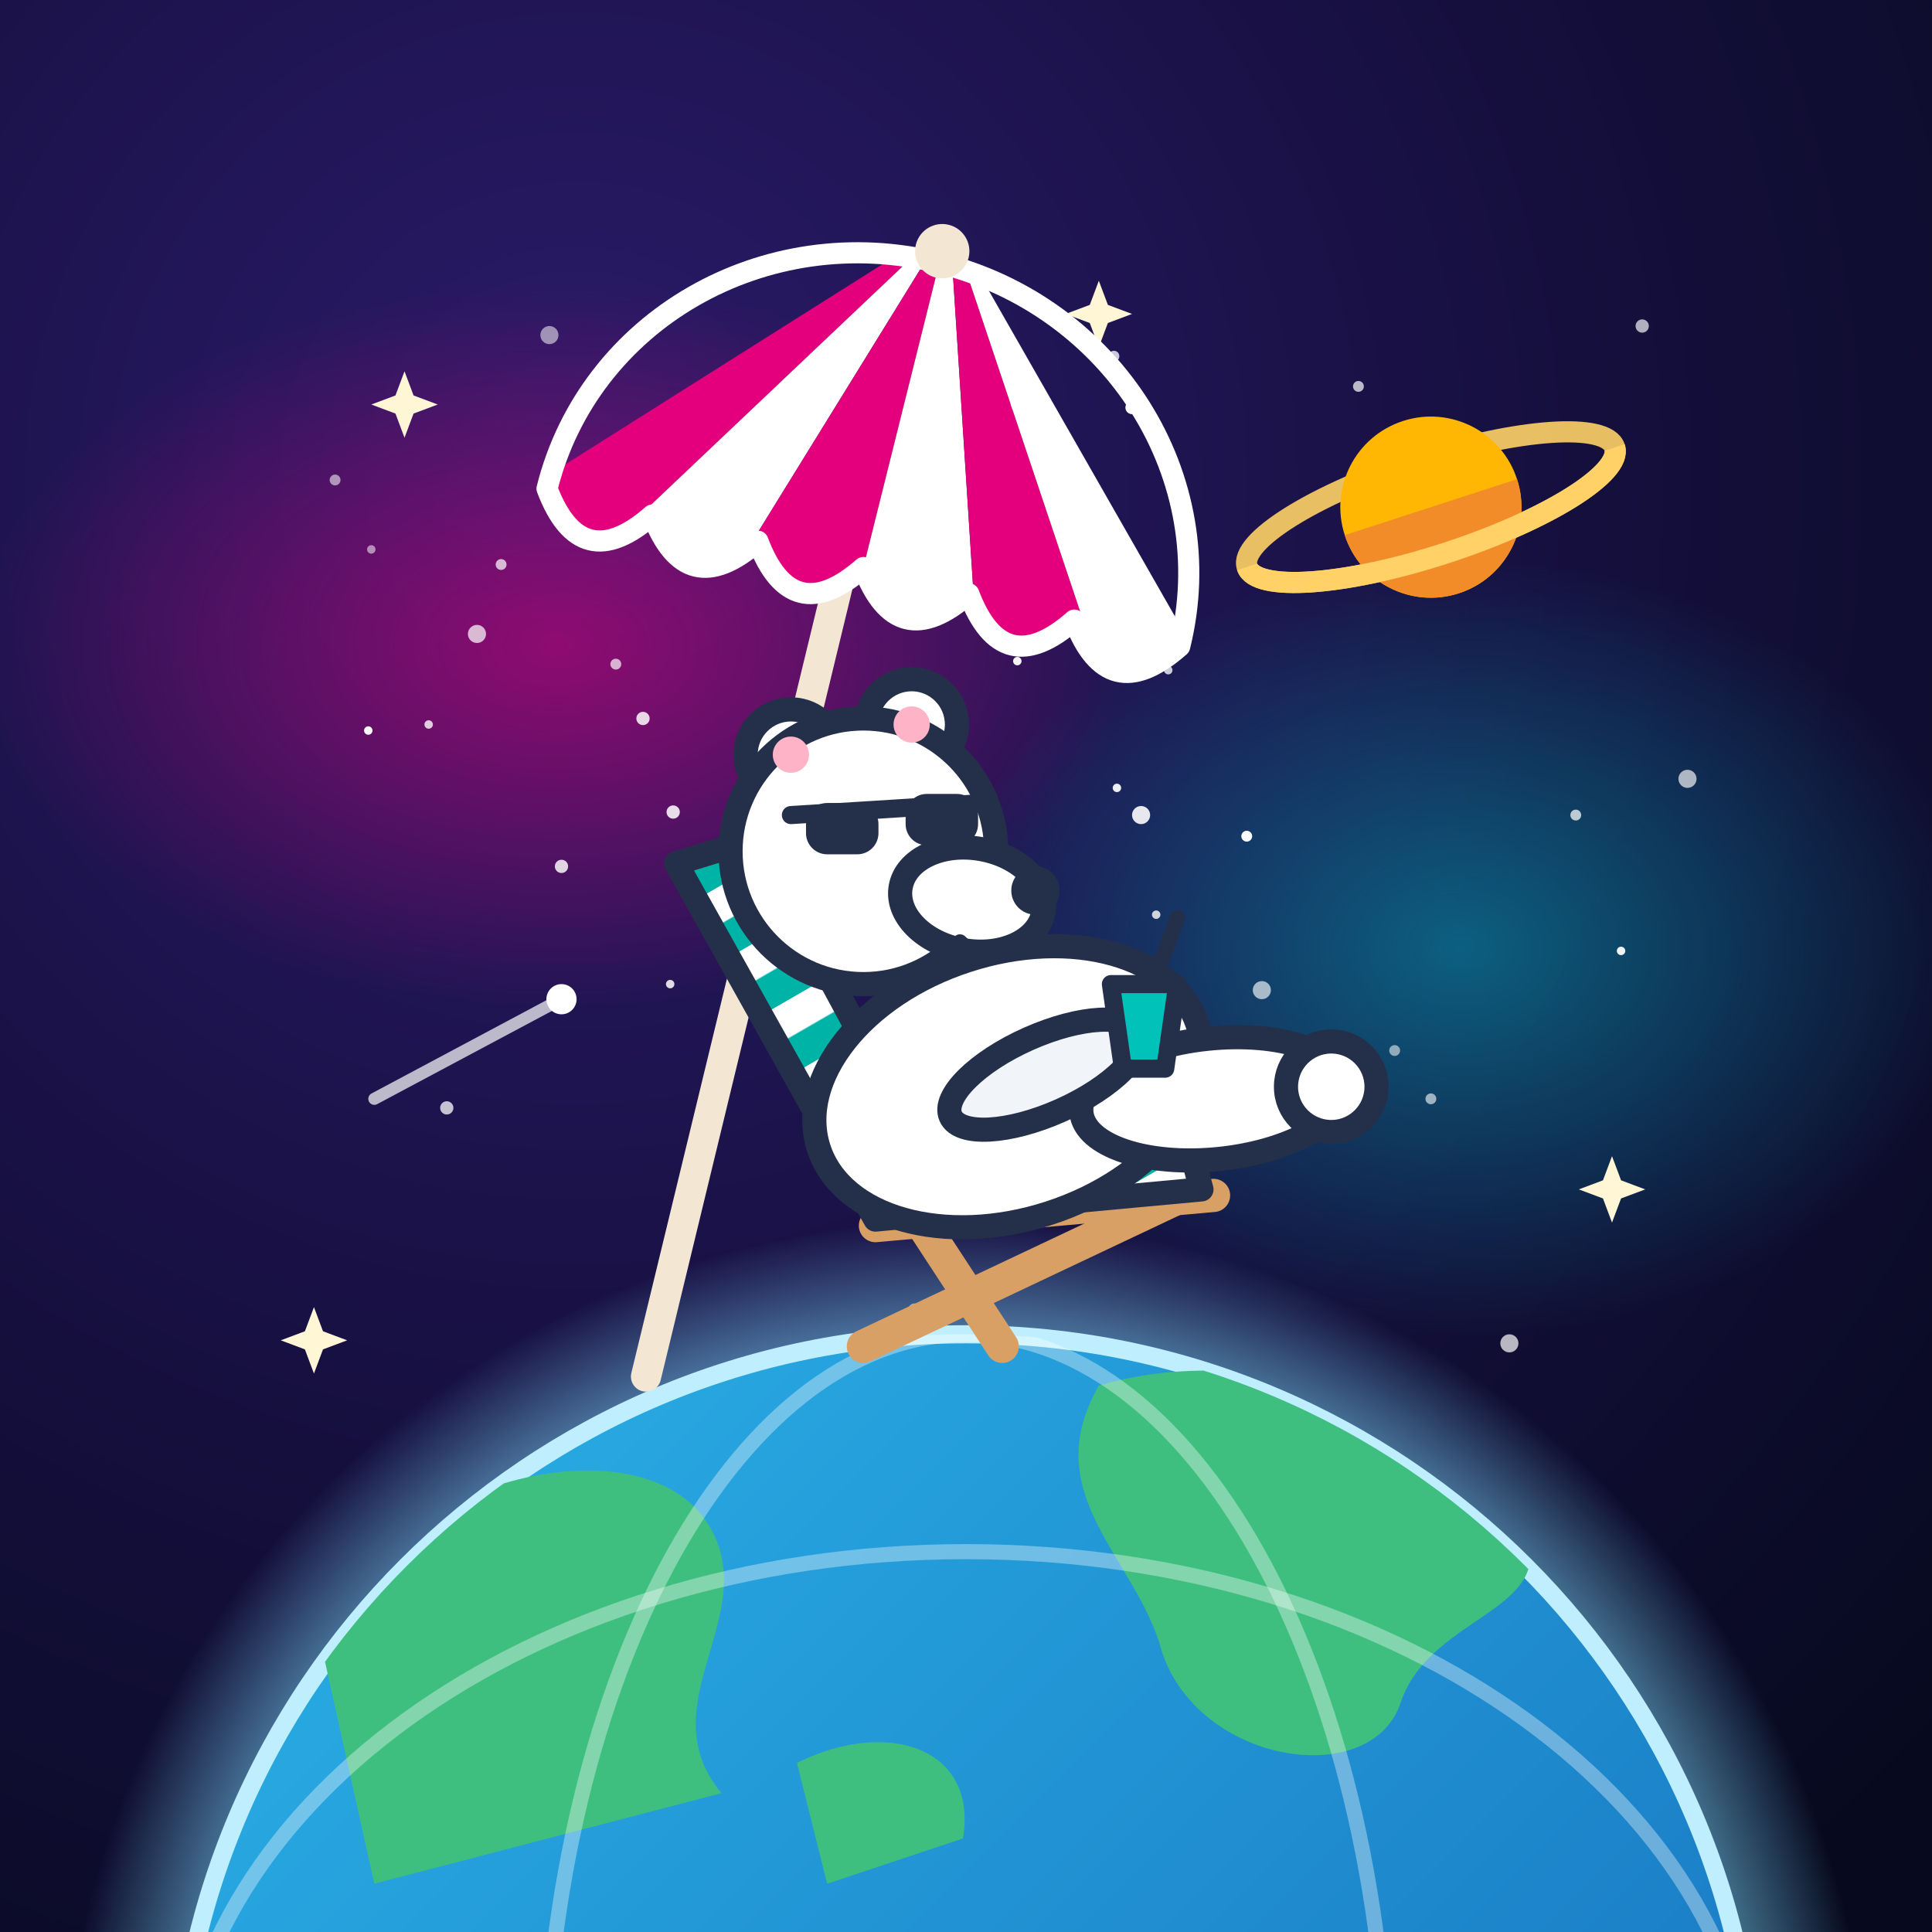
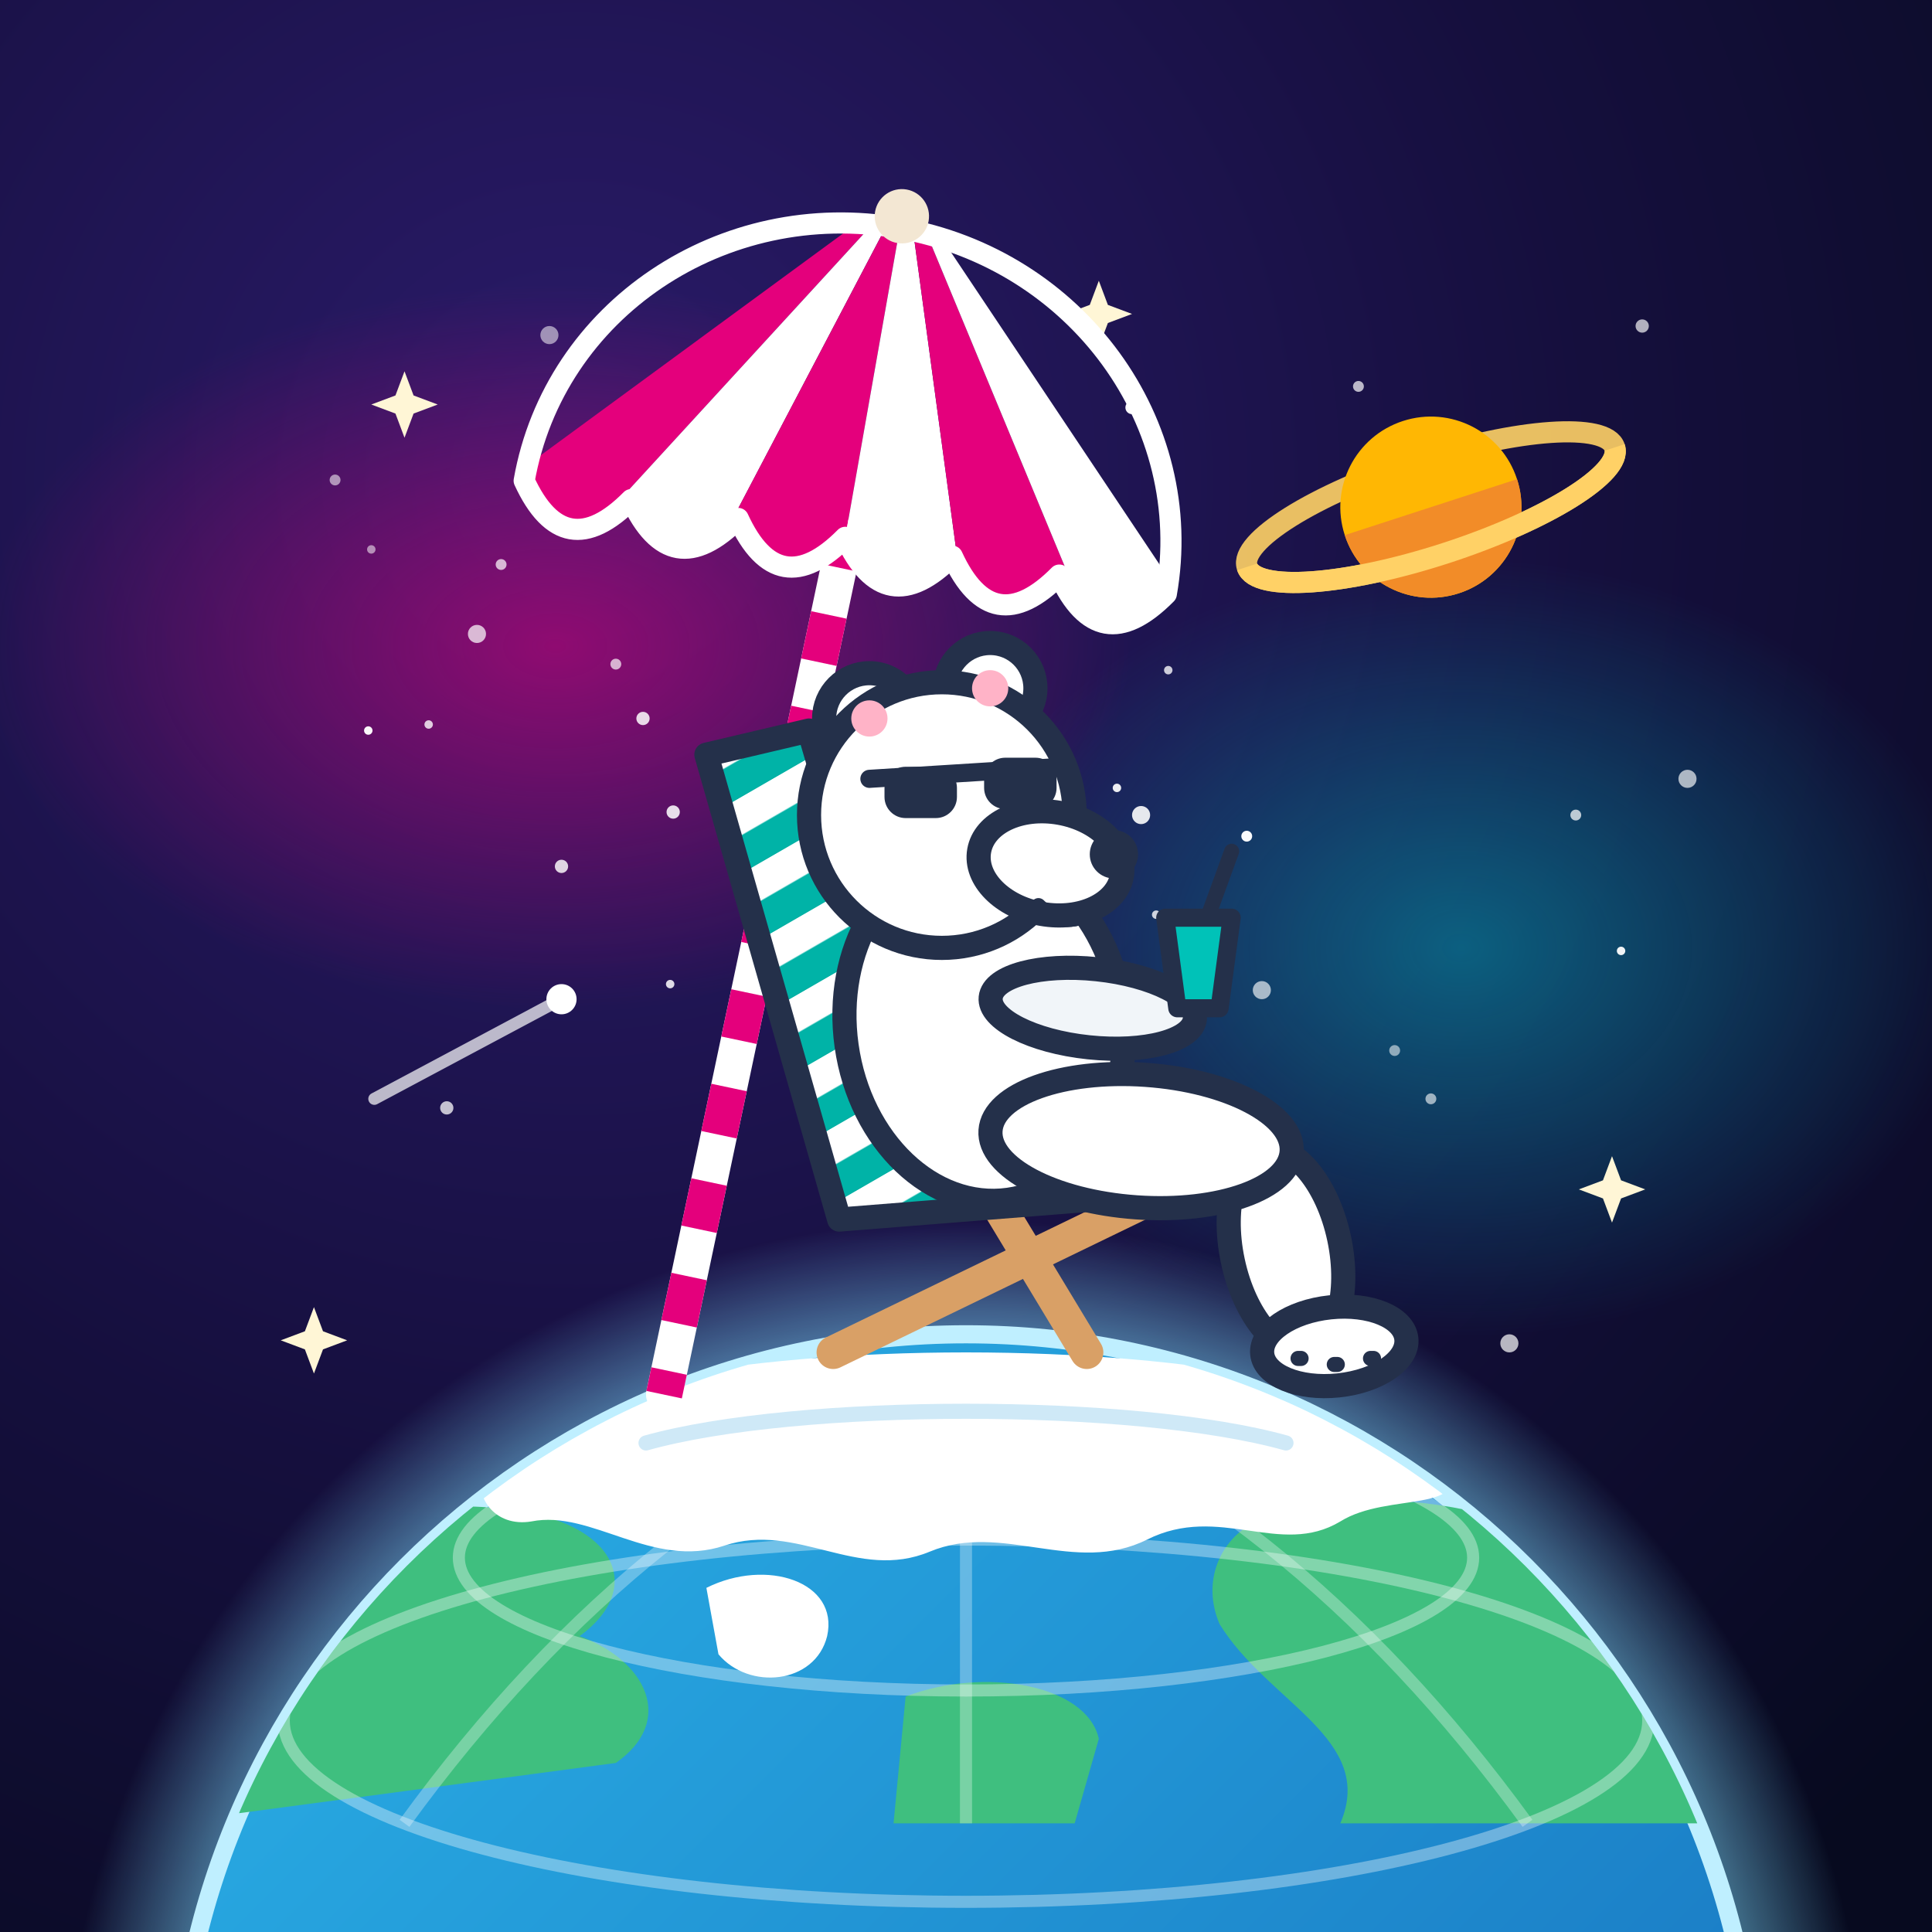
<svg xmlns="http://www.w3.org/2000/svg" viewBox="0 0 512 512" width="512" height="512">
  <defs>
    <radialGradient id="sky" cx="0.3" cy="0.25" r="0.95">
      <stop offset="0" stop-color="#2b1b6b" />
      <stop offset="0.55" stop-color="#150f3d" />
      <stop offset="1" stop-color="#070a1f" />
    </radialGradient>
    <radialGradient id="nebula1" cx="0.5" cy="0.5" r="0.5">
      <stop offset="0" stop-color="#e4007c" stop-opacity="0.55" />
      <stop offset="1" stop-color="#e4007c" stop-opacity="0" />
    </radialGradient>
    <radialGradient id="nebula2" cx="0.5" cy="0.5" r="0.5">
      <stop offset="0" stop-color="#00c2d1" stop-opacity="0.45" />
      <stop offset="1" stop-color="#00c2d1" stop-opacity="0" />
    </radialGradient>
    <radialGradient id="glow" cx="0.5" cy="0.5" r="0.5">
      <stop offset="0.86" stop-color="#7fdcff" stop-opacity="0.55" />
      <stop offset="1" stop-color="#7fdcff" stop-opacity="0" />
    </radialGradient>
    <linearGradient id="sea" x1="0" y1="0" x2="1" y2="1">
      <stop offset="0" stop-color="#2bb3e8" />
      <stop offset="1" stop-color="#1468b8" />
    </linearGradient>
    <clipPath id="tile">
      <rect width="512" height="512" rx="112" />
    </clipPath>
    <clipPath id="globe">
      <circle cx="256" cy="640" r="262" />
    </clipPath>
    <pattern id="stripes" width="22" height="22" patternUnits="userSpaceOnUse" patternTransform="rotate(60)">
      <rect width="22" height="22" fill="#00b3a7" />
      <rect width="11" height="22" fill="#ffffff" />
    </pattern>
    <clipPath id="canopy">
      <path d="M-108 0 A108 104 0 0 1 108 0 Q90.0 26 72.0 0 Q54.0 26 36.0 0 Q18.0 26 0.0 0 Q-18.0 26 -36.0 0 Q-54.0 26 -72.0 0 Q-90.0 26 -108.0 0Z" />
    </clipPath>
  </defs>
  <rect width="512" height="512" fill="url(#sky)" />
  <g transform="translate(51.2 51.2) scale(0.8)">
    <ellipse cx="120" cy="150" rx="190" ry="120" fill="url(#nebula1)" />
    <ellipse cx="420" cy="250" rx="170" ry="130" fill="url(#nebula2)" />
    <circle cx="171" cy="72" r="1.4" fill="#ffffff" opacity="0.54" />
    <circle cx="273" cy="155" r="1.4" fill="#ffffff" opacity="0.95" />
    <circle cx="118" cy="47" r="3" fill="#ffffff" opacity="0.53" />
    <circle cx="58" cy="178" r="1.4" fill="#ffffff" opacity="0.97" />
    <circle cx="319" cy="239" r="1.4" fill="#ffffff" opacity="0.79" />
    <circle cx="206" cy="391" r="1.4" fill="#ffffff" opacity="0.78" />
    <circle cx="78" cy="176" r="1.4" fill="#ffffff" opacity="0.79" />
    <circle cx="285" cy="277" r="1.4" fill="#ffffff" opacity="0.79" />
    <circle cx="323" cy="158" r="1.4" fill="#ffffff" opacity="0.78" />
    <circle cx="314" cy="206" r="3" fill="#ffffff" opacity="0.89" />
    <circle cx="239" cy="370" r="2.2" fill="#ffffff" opacity="0.65" />
    <circle cx="398" cy="284" r="1.8" fill="#ffffff" opacity="0.54" />
    <circle cx="159" cy="205" r="2.2" fill="#ffffff" opacity="0.86" />
    <circle cx="153" cy="392" r="1.4" fill="#ffffff" opacity="0.76" />
    <circle cx="94" cy="146" r="3" fill="#ffffff" opacity="0.71" />
    <circle cx="480" cy="44" r="2.2" fill="#ffffff" opacity="0.67" />
    <circle cx="183" cy="206" r="3" fill="#ffffff" opacity="0.53" />
    <circle cx="59" cy="118" r="1.4" fill="#ffffff" opacity="0.53" />
    <circle cx="354" cy="264" r="3" fill="#ffffff" opacity="0.64" />
    <circle cx="201" cy="272" r="1.4" fill="#ffffff" opacity="0.97" />
    <circle cx="186" cy="250" r="3" fill="#ffffff" opacity="0.53" />
    <circle cx="386" cy="64" r="1.8" fill="#ffffff" opacity="0.70" />
    <circle cx="458" cy="206" r="1.8" fill="#ffffff" opacity="0.72" />
    <circle cx="280" cy="355" r="3" fill="#ffffff" opacity="0.93" />
    <circle cx="149" cy="174" r="2.2" fill="#ffffff" opacity="0.84" />
    <circle cx="198" cy="103" r="1.4" fill="#ffffff" opacity="0.59" />
    <circle cx="126" cy="104" r="3" fill="#ffffff" opacity="0.92" />
    <circle cx="102" cy="123" r="1.8" fill="#ffffff" opacity="0.71" />
    <circle cx="193" cy="233" r="1.8" fill="#ffffff" opacity="0.85" />
    <circle cx="263" cy="252" r="1.4" fill="#ffffff" opacity="0.73" />
    <circle cx="436" cy="381" r="3" fill="#ffffff" opacity="0.70" />
    <circle cx="205" cy="200" r="3" fill="#ffffff" opacity="0.53" />
    <circle cx="47" cy="95" r="1.8" fill="#ffffff" opacity="0.55" />
    <circle cx="305" cy="54" r="1.8" fill="#ffffff" opacity="0.77" />
    <circle cx="473" cy="251" r="1.4" fill="#ffffff" opacity="0.94" />
    <circle cx="311" cy="71" r="2.2" fill="#ffffff" opacity="0.98" />
    <circle cx="306" cy="197" r="1.4" fill="#ffffff" opacity="0.92" />
    <circle cx="495" cy="194" r="3" fill="#ffffff" opacity="0.66" />
    <circle cx="84" cy="303" r="2.2" fill="#ffffff" opacity="0.74" />
    <circle cx="349" cy="213" r="1.8" fill="#ffffff" opacity="0.98" />
    <circle cx="270" cy="71" r="1.4" fill="#ffffff" opacity="0.88" />
    <circle cx="158" cy="262" r="1.4" fill="#ffffff" opacity="0.85" />
    <circle cx="140" cy="156" r="1.8" fill="#ffffff" opacity="0.68" />
    <circle cx="122" cy="223" r="2.2" fill="#ffffff" opacity="0.82" />
    <circle cx="311" cy="318" r="1.8" fill="#ffffff" opacity="0.90" />
    <circle cx="410" cy="300" r="1.8" fill="#ffffff" opacity="0.60" />
    <path d="M70 59 L73 67 L81 70 L73 73 L70 81 L67 73 L59 70 L67 67Z" fill="#fff6d6" />
    <path d="M300 29 L303 37 L311 40 L303 43 L300 51 L297 43 L289 40 L297 37Z" fill="#fff6d6" />
    <path d="M470 319 L473 327 L481 330 L473 333 L470 341 L467 333 L459 330 L467 327Z" fill="#fff6d6" />
    <path d="M40 369 L43 377 L51 380 L43 383 L40 391 L37 383 L29 380 L37 377Z" fill="#fff6d6" />
    <g transform="translate(410 104) rotate(-18)">
      <ellipse cx="0" cy="0" rx="64" ry="16" fill="none" stroke="#ffd166" stroke-width="7" opacity="0.9" />
      <circle cx="0" cy="0" r="30" fill="#ffb703" />
      <path d="M-30 0 A30 30 0 0 0 30 0" fill="#f28c28" />
      <path d="M-64 0 A64 16 0 0 0 64 0" fill="none" stroke="#ffd166" stroke-width="7" />
    </g>
    <path d="M60 300 L120 268" stroke="#ffffff" stroke-width="4" stroke-linecap="round" opacity="0.7" />
    <circle cx="122" cy="267" r="5" fill="#ffffff" />
    <circle cx="256" cy="640" r="300" fill="url(#glow)" />
    <circle cx="256" cy="640" r="262" fill="url(#sea)" stroke="#bfefff" stroke-width="6" />
    <g clip-path="url(#globe)">
-       <path d="M40 470 C80 420 150 410 170 440 C190 470 150 500 175 530 L60 560Z" fill="#3fbf7f" />
-       <path d="M300 395 C350 380 420 400 440 440 C455 470 410 470 400 500 C390 530 330 520 320 480 C310 450 280 430 300 395Z" fill="#3fbf7f" />
-       <path d="M200 520 C230 505 260 515 255 545 L210 560Z" fill="#3fbf7f" />
-       <ellipse cx="256" cy="640" rx="262" ry="190" fill="none" stroke="#ffffff" stroke-opacity="0.35" stroke-width="5" />
-       <ellipse cx="256" cy="640" rx="140" ry="262" fill="none" stroke="#ffffff" stroke-opacity="0.35" stroke-width="5" />
+       <path d="M-10 500 C10 452 60 430 104 436 C140 440 150 462 128 478 C150 486 160 506 140 520 L-10 540Z" fill="#3fbf7f" />
+       <path d="M352 440 C392 424 452 436 492 470 C512 488 520 510 522 540 L380 540 C392 512 356 500 340 474 C334 460 340 446 352 440Z" fill="#3fbf7f" />
+       <path d="M236 498 C262 488 296 494 300 512 L292 540 L232 540Z" fill="#3fbf7f" />
+       <ellipse cx="256" cy="452" rx="168" ry="44" fill="none" stroke="#ffffff" stroke-opacity="0.35" stroke-width="4" />
+       <ellipse cx="256" cy="506" rx="226" ry="60" fill="none" stroke="#ffffff" stroke-opacity="0.35" stroke-width="4" />
+       <g stroke="#ffffff" stroke-opacity="0.3" stroke-width="4" fill="none">
+         <path d="M256 392 L256 540" />
+         <path d="M256 392 Q150 430 70 540" />
+         <path d="M256 392 Q362 430 442 540" />
+         <path d="M256 392 Q60 400 -20 470" />
+         <path d="M256 392 Q452 400 532 470" />
+       </g>
+       <path d="M96 420 C120 372 392 372 416 420 C424 438 396 430 380 440 C360 452 340 434 316 446 C292 458 268 440 244 450 C220 460 200 440 176 448 C152 456 132 436 112 440 C100 442 92 432 96 420Z" fill="#ffffff" />
+       <path d="M150 414 C200 400 312 400 362 414" fill="none" stroke="#cfe9f7" stroke-width="5" stroke-linecap="round" />
+       <path d="M170 462 C190 452 214 460 210 478 C206 494 184 496 174 484Z" fill="#ffffff" />
    </g>
-     <path d="M150 392 L214 128" stroke="#f3e7d3" stroke-width="10" stroke-linecap="round" />
-     <g transform="translate(222 124) rotate(14)">
+     <path d="M156 398 L216 114" stroke="#ffffff" stroke-width="12" stroke-linecap="round" />
+     <path d="M156 398 L216 114" stroke="#e4007c" stroke-width="12" stroke-dasharray="16 16" stroke-dashoffset="8" />
+     <g transform="translate(216 114) rotate(10)">
      <g clip-path="url(#canopy)">
        <path d="M0 -118 L-151.2 40 L-100.8 40Z" fill="#e4007c" />
        <path d="M0 -118 L-100.8 40 L-50.4 40Z" fill="#ffffff" />
        <path d="M0 -118 L-50.4 40 L0.0 40Z" fill="#e4007c" />
        <path d="M0 -118 L0.0 40 L50.4 40Z" fill="#ffffff" />
        <path d="M0 -118 L50.4 40 L100.8 40Z" fill="#e4007c" />
        <path d="M0 -118 L100.8 40 L151.2 40Z" fill="#ffffff" />
      </g>
      <path d="M-108 0 A108 104 0 0 1 108 0 Q90.0 26 72.0 0 Q54.0 26 36.0 0 Q18.0 26 0.0 0 Q-18.0 26 -36.0 0 Q-54.0 26 -72.0 0 Q-90.0 26 -108.0 0Z" fill="none" stroke="#ffffff" stroke-width="7" stroke-linejoin="round" />
      <circle cx="0" cy="-108" r="9" fill="#f3e7d3" />
    </g>
    <g stroke="#d9a066" stroke-width="11" stroke-linecap="round">
-       <path d="M166 226 L268 382" />
-       <path d="M332 330 L222 382" />
-       <path d="M226 342 L338 332" />
+       <path d="M180 192 L296 384" />
+       <path d="M340 322 L212 384" />
    </g>
-     <path d="M160 222 L226 340 L334 330 L328 308 L240 314 L186 214Z" fill="url(#stripes)" stroke="#24304a" stroke-width="8" stroke-linejoin="round" />
+     <path d="M170 186 L214 340 L340 330 L338 310 L244 314 L204 178Z" fill="url(#stripes)" stroke="#24304a" stroke-width="8" stroke-linejoin="round" />
    <g stroke="#24304a" stroke-width="8" stroke-linejoin="round">
-       <ellipse cx="270" cy="296" rx="66" ry="44" transform="rotate(-18 270 296)" fill="#ffffff" />
-       <ellipse cx="338" cy="300" rx="44" ry="20" transform="rotate(-6 338 300)" fill="#ffffff" />
-       <circle cx="377" cy="296" r="15" fill="#ffffff" />
-       <circle cx="198" cy="186" r="15" fill="#ffffff" />
-       <circle cx="238" cy="176" r="15" fill="#ffffff" />
-       <circle cx="222" cy="218" r="44" fill="#ffffff" />
-       <ellipse cx="258" cy="234" rx="24" ry="17" transform="rotate(10 258 234)" fill="#ffffff" />
-       <ellipse cx="282" cy="292" rx="34" ry="13" transform="rotate(-24 282 292)" fill="#f1f5f9" />
+       <circle cx="224" cy="174" r="15" fill="#ffffff" />
+       <circle cx="264" cy="164" r="15" fill="#ffffff" />
+       <ellipse cx="262" cy="276" rx="46" ry="58" transform="rotate(-8 262 276)" fill="#ffffff" />
+       <ellipse cx="362" cy="350" rx="18" ry="34" transform="rotate(-12 362 350)" fill="#ffffff" />
+       <ellipse cx="378" cy="382" rx="24" ry="13" transform="rotate(-6 378 382)" fill="#ffffff" />
+       <ellipse cx="314" cy="314" rx="50" ry="22" transform="rotate(4 314 314)" fill="#ffffff" />
+       <circle cx="248" cy="206" r="44" fill="#ffffff" />
+       <ellipse cx="284" cy="222" rx="24" ry="17" transform="rotate(10 284 222)" fill="#ffffff" />
+       <ellipse cx="298" cy="270" rx="34" ry="13" transform="rotate(6 298 270)" fill="#f1f5f9" />
    </g>
-     <circle cx="198" cy="186" r="6" fill="#ffb3c7" />
-     <circle cx="238" cy="176" r="6" fill="#ffb3c7" />
-     <circle cx="279" cy="231" r="8" fill="#24304a" />
-     <path d="M254 248 Q262 256 272 250" fill="none" stroke="#24304a" stroke-width="5" stroke-linecap="round" />
-     <path d="M198 206 L262 202" stroke="#24304a" stroke-width="6" stroke-linecap="round" />
-     <rect x="203" y="202" width="24" height="17" rx="7" fill="#24304a" />
-     <rect x="236" y="199" width="24" height="17" rx="7" fill="#24304a" />
-     <path d="M304 262 L326 262 L322 290 L308 290Z" fill="#00c2b8" stroke="#24304a" stroke-width="6" stroke-linejoin="round" />
-     <path d="M318 262 L326 240" stroke="#24304a" stroke-width="5" stroke-linecap="round" />
+     <circle cx="224" cy="174" r="6" fill="#ffb3c7" />
+     <circle cx="264" cy="164" r="6" fill="#ffb3c7" />
+     <circle cx="305" cy="219" r="8" fill="#24304a" />
+     <path d="M280 236 Q288 244 298 238" fill="none" stroke="#24304a" stroke-width="5" stroke-linecap="round" />
+     <path d="M366 386 h1 M378 388 h1 M390 386 h1" stroke="#24304a" stroke-width="5" stroke-linecap="round" />
+     <path d="M224 194 L288 190" stroke="#24304a" stroke-width="6" stroke-linecap="round" />
+     <rect x="229" y="190" width="24" height="17" rx="7" fill="#24304a" />
+     <rect x="262" y="187" width="24" height="17" rx="7" fill="#24304a" />
+     <path d="M322 240 L344 240 L340 270 L326 270Z" fill="#00c2b8" stroke="#24304a" stroke-width="6" stroke-linejoin="round" />
+     <path d="M336 240 L344 218" stroke="#24304a" stroke-width="5" stroke-linecap="round" />
  </g>
</svg>
